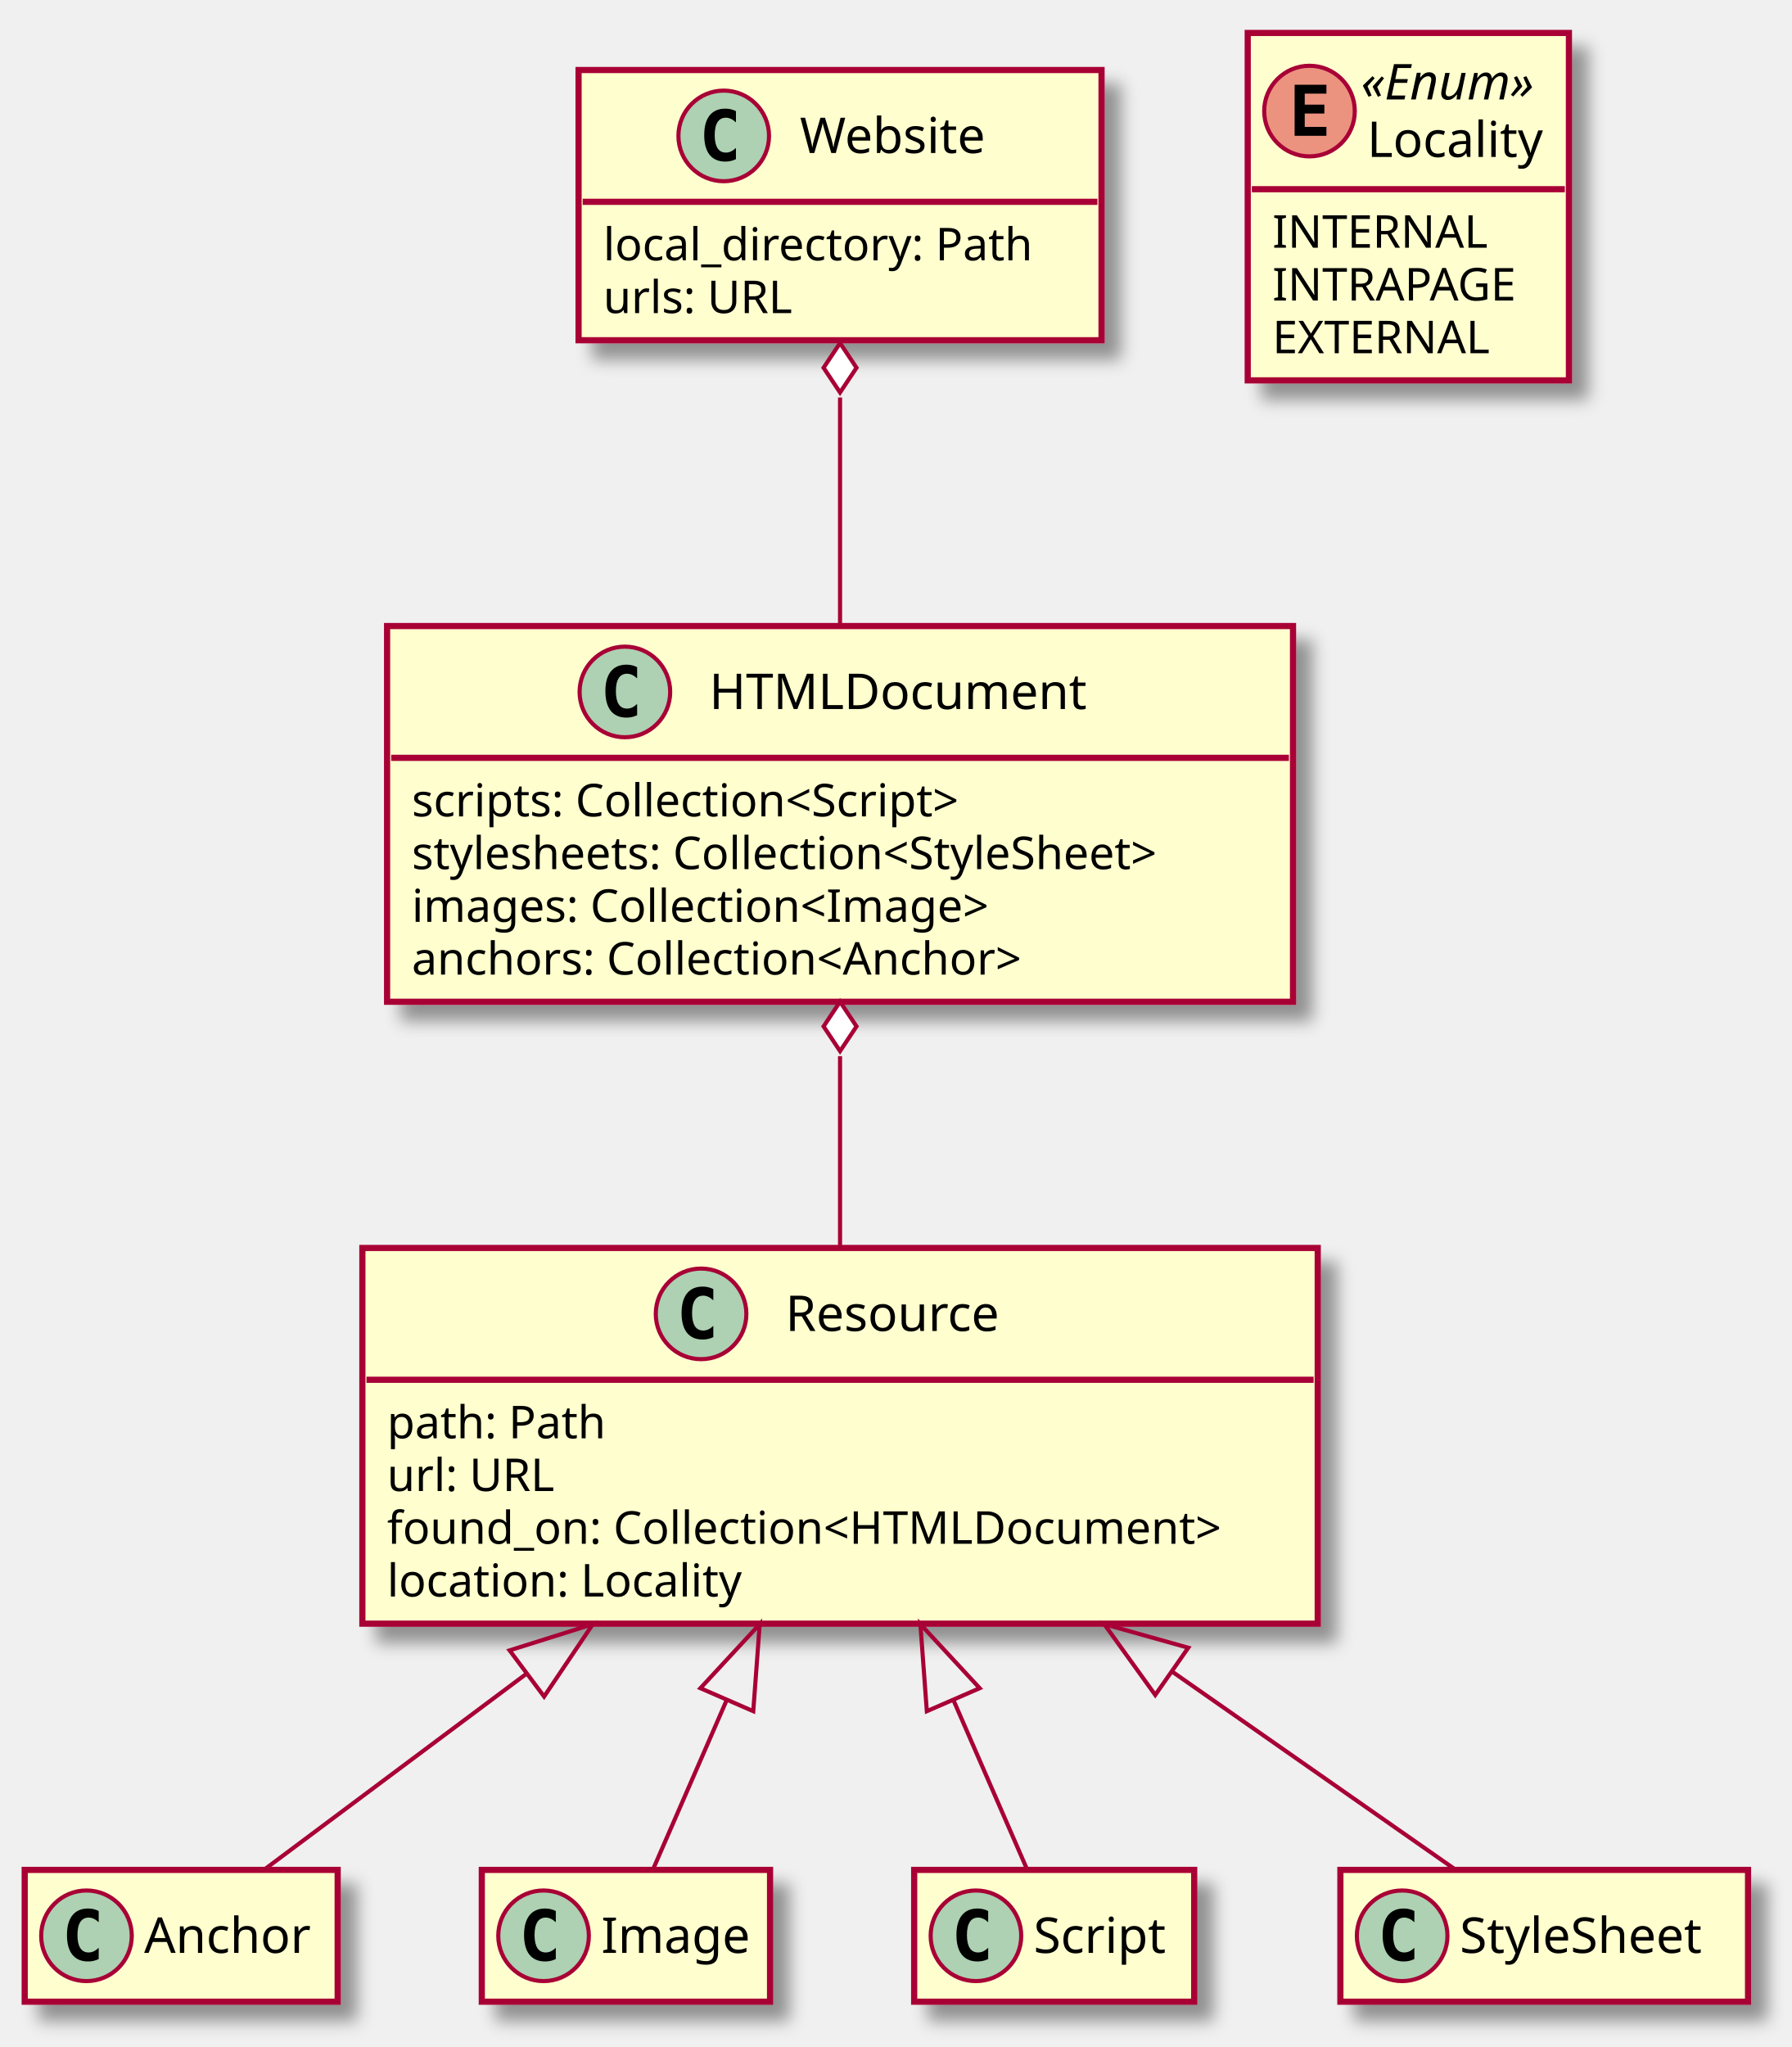
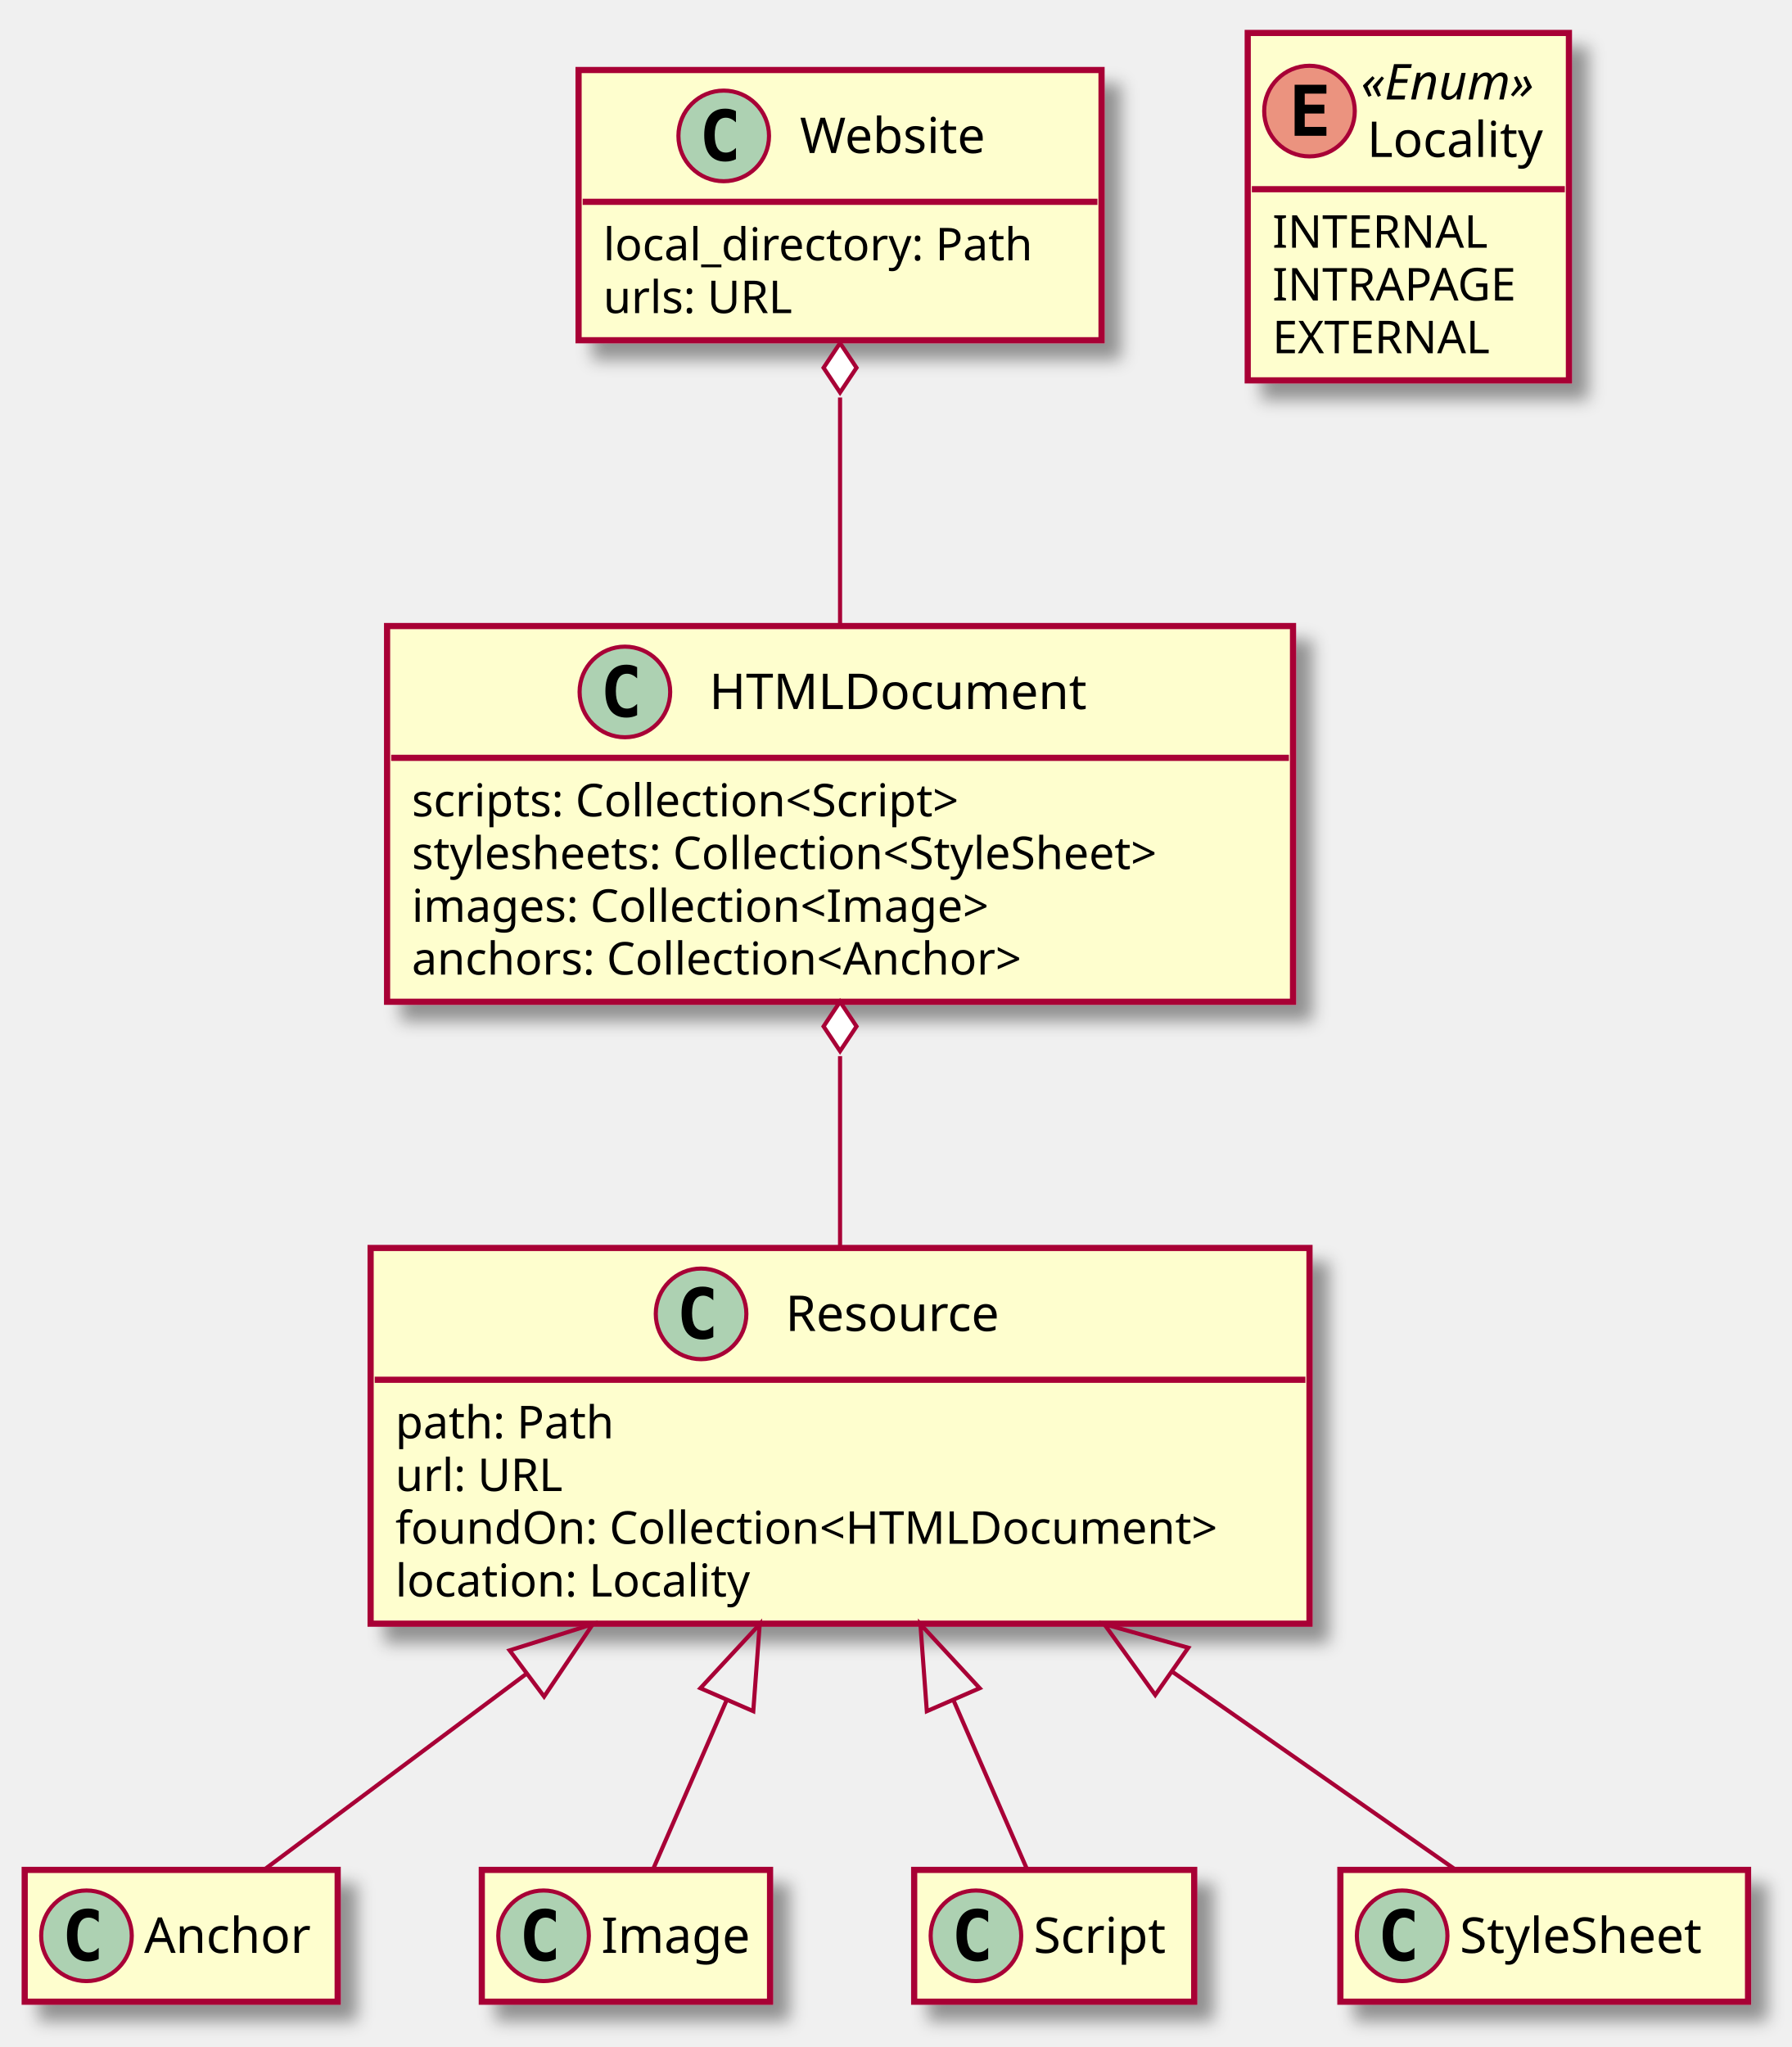
<svg xmlns="http://www.w3.org/2000/svg" contentScriptType="application/ecmascript" contentStyleType="text/css" height="497px" preserveAspectRatio="none" style="width:435px;height:497px;" version="1.1" viewBox="0 0 435 497" width="435px" zoomAndPan="magnify">
  <defs>
-     <filter height="300%" id="f1dqabhgtyuygw" width="300%" x="-1" y="-1">
+     <filter height="300%" id="f1ua0tx994aan1" width="300%" x="-1" y="-1">
      <feGaussianBlur result="blurOut" stdDeviation="2.0" />
      <feColorMatrix in="blurOut" result="blurOut2" type="matrix" values="0 0 0 0 0 0 0 0 0 0 0 0 0 0 0 0 0 0 .4 0" />
      <feOffset dx="4.0" dy="4.0" in="blurOut2" result="blurOut3" />
      <feBlend in="SourceGraphic" in2="blurOut3" mode="normal" />
    </filter>
  </defs>
  <g>
-     <rect fill="#FEFECE" filter="url(#f1dqabhgtyuygw)" height="65.609" id="Website" style="stroke: #A80036; stroke-width: 1.5;" width="127" x="140.5" y="17" />
+     <rect fill="#FEFECE" filter="url(#f1ua0tx994aan1)" height="65.609" id="Website" style="stroke: #A80036; stroke-width: 1.5;" width="127" x="140.5" y="17" />
    <ellipse cx="175.75" cy="33" fill="#ADD1B2" rx="11" ry="11" style="stroke: #A80036; stroke-width: 1.0;" />
    <path d="M178.719,38.641 Q178.141,38.938 177.5,39.078 Q176.859,39.234 176.156,39.234 Q173.656,39.234 172.328,37.594 Q171.016,35.938 171.016,32.812 Q171.016,29.688 172.328,28.031 Q173.656,26.375 176.156,26.375 Q176.859,26.375 177.5,26.531 Q178.156,26.688 178.719,26.984 L178.719,29.703 Q178.094,29.125 177.5,28.859 Q176.906,28.578 176.281,28.578 Q174.938,28.578 174.25,29.656 Q173.562,30.719 173.562,32.812 Q173.562,34.906 174.25,35.984 Q174.938,37.047 176.281,37.047 Q176.906,37.047 177.5,36.781 Q178.094,36.5 178.719,35.922 L178.719,38.641 Z " />
    <text fill="#000000" font-family="sans-serif" font-size="12" lengthAdjust="spacingAndGlyphs" textLength="50" x="194.25" y="37.154">Website</text>
    <line style="stroke: #A80036; stroke-width: 1.5;" x1="141.5" x2="266.5" y1="49" y2="49" />
    <text fill="#000000" font-family="sans-serif" font-size="11" lengthAdjust="spacingAndGlyphs" textLength="115" x="146.5" y="63.21">local_directory: Path</text>
    <text fill="#000000" font-family="sans-serif" font-size="11" lengthAdjust="spacingAndGlyphs" textLength="51" x="146.5" y="76.015">urls: URL</text>
-     <rect fill="#FEFECE" filter="url(#f1dqabhgtyuygw)" height="91.219" id="HTMLDocument" style="stroke: #A80036; stroke-width: 1.5;" width="220" x="94" y="152" />
+     <rect fill="#FEFECE" filter="url(#f1ua0tx994aan1)" height="91.219" id="HTMLDocument" style="stroke: #A80036; stroke-width: 1.5;" width="220" x="94" y="152" />
    <ellipse cx="151.75" cy="168" fill="#ADD1B2" rx="11" ry="11" style="stroke: #A80036; stroke-width: 1.0;" />
    <path d="M154.719,173.641 Q154.141,173.938 153.5,174.078 Q152.859,174.234 152.156,174.234 Q149.656,174.234 148.328,172.594 Q147.016,170.938 147.016,167.812 Q147.016,164.688 148.328,163.031 Q149.656,161.375 152.156,161.375 Q152.859,161.375 153.5,161.531 Q154.156,161.688 154.719,161.984 L154.719,164.703 Q154.094,164.125 153.5,163.859 Q152.906,163.578 152.281,163.578 Q150.938,163.578 150.25,164.656 Q149.562,165.719 149.562,167.812 Q149.562,169.906 150.25,170.984 Q150.938,172.047 152.281,172.047 Q152.906,172.047 153.5,171.781 Q154.094,171.5 154.719,170.922 L154.719,173.641 Z " />
    <text fill="#000000" font-family="sans-serif" font-size="12" lengthAdjust="spacingAndGlyphs" textLength="96" x="172.25" y="172.154">HTMLDocument</text>
    <line style="stroke: #A80036; stroke-width: 1.5;" x1="95" x2="313" y1="184" y2="184" />
    <text fill="#000000" font-family="sans-serif" font-size="11" lengthAdjust="spacingAndGlyphs" textLength="153" x="100" y="198.21">scripts: Collection&lt;Script&gt;</text>
    <text fill="#000000" font-family="sans-serif" font-size="11" lengthAdjust="spacingAndGlyphs" textLength="208" x="100" y="211.015">stylesheets: Collection&lt;StyleSheet&gt;</text>
    <text fill="#000000" font-family="sans-serif" font-size="11" lengthAdjust="spacingAndGlyphs" textLength="158" x="100" y="223.82">images: Collection&lt;Image&gt;</text>
    <text fill="#000000" font-family="sans-serif" font-size="11" lengthAdjust="spacingAndGlyphs" textLength="166" x="100" y="236.625">anchors: Collection&lt;Anchor&gt;</text>
-     <rect fill="#FEFECE" filter="url(#f1dqabhgtyuygw)" height="91.219" id="Resource" style="stroke: #A80036; stroke-width: 1.5;" width="232" x="88" y="303" />
+     <rect fill="#FEFECE" filter="url(#f1ua0tx994aan1)" height="91.219" id="Resource" style="stroke: #A80036; stroke-width: 1.5;" width="228" x="90" y="303" />
    <ellipse cx="170.25" cy="319" fill="#ADD1B2" rx="11" ry="11" style="stroke: #A80036; stroke-width: 1.0;" />
    <path d="M173.219,324.641 Q172.641,324.938 172,325.078 Q171.359,325.234 170.656,325.234 Q168.156,325.234 166.828,323.594 Q165.516,321.938 165.516,318.812 Q165.516,315.688 166.828,314.031 Q168.156,312.375 170.656,312.375 Q171.359,312.375 172,312.531 Q172.656,312.688 173.219,312.984 L173.219,315.703 Q172.594,315.125 172,314.859 Q171.406,314.578 170.781,314.578 Q169.438,314.578 168.75,315.656 Q168.062,316.719 168.062,318.812 Q168.062,320.906 168.75,321.984 Q169.438,323.047 170.781,323.047 Q171.406,323.047 172,322.781 Q172.594,322.5 173.219,321.922 L173.219,324.641 Z " />
    <text fill="#000000" font-family="sans-serif" font-size="12" lengthAdjust="spacingAndGlyphs" textLength="59" x="190.75" y="323.154">Resource</text>
-     <line style="stroke: #A80036; stroke-width: 1.5;" x1="89" x2="319" y1="335" y2="335" />
-     <text fill="#000000" font-family="sans-serif" font-size="11" lengthAdjust="spacingAndGlyphs" textLength="58" x="94" y="349.21">path: Path</text>
-     <text fill="#000000" font-family="sans-serif" font-size="11" lengthAdjust="spacingAndGlyphs" textLength="44" x="94" y="362.015">url: URL</text>
-     <text fill="#000000" font-family="sans-serif" font-size="11" lengthAdjust="spacingAndGlyphs" textLength="220" x="94" y="374.82">found_on: Collection&lt;HTMLDocument&gt;</text>
-     <text fill="#000000" font-family="sans-serif" font-size="11" lengthAdjust="spacingAndGlyphs" textLength="94" x="94" y="387.625">location: Locality</text>
-     <rect fill="#FEFECE" filter="url(#f1dqabhgtyuygw)" height="32" id="Anchor" style="stroke: #A80036; stroke-width: 1.5;" width="76" x="6" y="454" />
+     <line style="stroke: #A80036; stroke-width: 1.5;" x1="91" x2="317" y1="335" y2="335" />
+     <text fill="#000000" font-family="sans-serif" font-size="11" lengthAdjust="spacingAndGlyphs" textLength="58" x="96" y="349.21">path: Path</text>
+     <text fill="#000000" font-family="sans-serif" font-size="11" lengthAdjust="spacingAndGlyphs" textLength="44" x="96" y="362.015">url: URL</text>
+     <text fill="#000000" font-family="sans-serif" font-size="11" lengthAdjust="spacingAndGlyphs" textLength="216" x="96" y="374.82">foundOn: Collection&lt;HTMLDocument&gt;</text>
+     <text fill="#000000" font-family="sans-serif" font-size="11" lengthAdjust="spacingAndGlyphs" textLength="94" x="96" y="387.625">location: Locality</text>
+     <rect fill="#FEFECE" filter="url(#f1ua0tx994aan1)" height="32" id="Anchor" style="stroke: #A80036; stroke-width: 1.5;" width="76" x="6" y="454" />
    <ellipse cx="21" cy="470" fill="#ADD1B2" rx="11" ry="11" style="stroke: #A80036; stroke-width: 1.0;" />
    <path d="M23.969,475.641 Q23.391,475.938 22.75,476.078 Q22.109,476.234 21.406,476.234 Q18.906,476.234 17.578,474.594 Q16.266,472.938 16.266,469.812 Q16.266,466.688 17.578,465.031 Q18.906,463.375 21.406,463.375 Q22.109,463.375 22.75,463.531 Q23.406,463.688 23.969,463.984 L23.969,466.703 Q23.344,466.125 22.75,465.859 Q22.156,465.578 21.531,465.578 Q20.188,465.578 19.5,466.656 Q18.812,467.719 18.812,469.812 Q18.812,471.906 19.5,472.984 Q20.188,474.047 21.531,474.047 Q22.156,474.047 22.75,473.781 Q23.344,473.5 23.969,472.922 L23.969,475.641 Z " />
    <text fill="#000000" font-family="sans-serif" font-size="12" lengthAdjust="spacingAndGlyphs" textLength="44" x="35" y="474.154">Anchor</text>
-     <rect fill="#FEFECE" filter="url(#f1dqabhgtyuygw)" height="32" id="Image" style="stroke: #A80036; stroke-width: 1.5;" width="70" x="117" y="454" />
+     <rect fill="#FEFECE" filter="url(#f1ua0tx994aan1)" height="32" id="Image" style="stroke: #A80036; stroke-width: 1.5;" width="70" x="117" y="454" />
    <ellipse cx="132" cy="470" fill="#ADD1B2" rx="11" ry="11" style="stroke: #A80036; stroke-width: 1.0;" />
    <path d="M134.969,475.641 Q134.391,475.938 133.75,476.078 Q133.109,476.234 132.406,476.234 Q129.906,476.234 128.578,474.594 Q127.266,472.938 127.266,469.812 Q127.266,466.688 128.578,465.031 Q129.906,463.375 132.406,463.375 Q133.109,463.375 133.75,463.531 Q134.406,463.688 134.969,463.984 L134.969,466.703 Q134.344,466.125 133.75,465.859 Q133.156,465.578 132.531,465.578 Q131.188,465.578 130.5,466.656 Q129.812,467.719 129.812,469.812 Q129.812,471.906 130.5,472.984 Q131.188,474.047 132.531,474.047 Q133.156,474.047 133.75,473.781 Q134.344,473.5 134.969,472.922 L134.969,475.641 Z " />
    <text fill="#000000" font-family="sans-serif" font-size="12" lengthAdjust="spacingAndGlyphs" textLength="38" x="146" y="474.154">Image</text>
-     <rect fill="#FEFECE" filter="url(#f1dqabhgtyuygw)" height="32" id="Script" style="stroke: #A80036; stroke-width: 1.5;" width="68" x="222" y="454" />
+     <rect fill="#FEFECE" filter="url(#f1ua0tx994aan1)" height="32" id="Script" style="stroke: #A80036; stroke-width: 1.5;" width="68" x="222" y="454" />
    <ellipse cx="237" cy="470" fill="#ADD1B2" rx="11" ry="11" style="stroke: #A80036; stroke-width: 1.0;" />
    <path d="M239.969,475.641 Q239.391,475.938 238.75,476.078 Q238.109,476.234 237.406,476.234 Q234.906,476.234 233.578,474.594 Q232.266,472.938 232.266,469.812 Q232.266,466.688 233.578,465.031 Q234.906,463.375 237.406,463.375 Q238.109,463.375 238.75,463.531 Q239.406,463.688 239.969,463.984 L239.969,466.703 Q239.344,466.125 238.75,465.859 Q238.156,465.578 237.531,465.578 Q236.188,465.578 235.5,466.656 Q234.812,467.719 234.812,469.812 Q234.812,471.906 235.5,472.984 Q236.188,474.047 237.531,474.047 Q238.156,474.047 238.75,473.781 Q239.344,473.5 239.969,472.922 L239.969,475.641 Z " />
    <text fill="#000000" font-family="sans-serif" font-size="12" lengthAdjust="spacingAndGlyphs" textLength="36" x="251" y="474.154">Script</text>
-     <rect fill="#FEFECE" filter="url(#f1dqabhgtyuygw)" height="32" id="StyleSheet" style="stroke: #A80036; stroke-width: 1.5;" width="99" x="325.5" y="454" />
+     <rect fill="#FEFECE" filter="url(#f1ua0tx994aan1)" height="32" id="StyleSheet" style="stroke: #A80036; stroke-width: 1.5;" width="99" x="325.5" y="454" />
    <ellipse cx="340.5" cy="470" fill="#ADD1B2" rx="11" ry="11" style="stroke: #A80036; stroke-width: 1.0;" />
    <path d="M343.469,475.641 Q342.891,475.938 342.25,476.078 Q341.609,476.234 340.906,476.234 Q338.406,476.234 337.078,474.594 Q335.766,472.938 335.766,469.812 Q335.766,466.688 337.078,465.031 Q338.406,463.375 340.906,463.375 Q341.609,463.375 342.25,463.531 Q342.906,463.688 343.469,463.984 L343.469,466.703 Q342.844,466.125 342.25,465.859 Q341.656,465.578 341.031,465.578 Q339.688,465.578 339,466.656 Q338.312,467.719 338.312,469.812 Q338.312,471.906 339,472.984 Q339.688,474.047 341.031,474.047 Q341.656,474.047 342.25,473.781 Q342.844,473.5 343.469,472.922 L343.469,475.641 Z " />
    <text fill="#000000" font-family="sans-serif" font-size="12" lengthAdjust="spacingAndGlyphs" textLength="67" x="354.5" y="474.154">StyleSheet</text>
-     <rect fill="#FEFECE" filter="url(#f1dqabhgtyuygw)" height="84.352" id="Locality" style="stroke: #A80036; stroke-width: 1.5;" width="78" x="303" y="8" />
+     <rect fill="#FEFECE" filter="url(#f1ua0tx994aan1)" height="84.352" id="Locality" style="stroke: #A80036; stroke-width: 1.5;" width="78" x="303" y="8" />
    <ellipse cx="318" cy="26.969" fill="#EB937F" rx="11" ry="11" style="stroke: #A80036; stroke-width: 1.0;" />
    <path d="M322.109,32.969 L314.391,32.969 L314.391,20.578 L322.109,20.578 L322.109,22.734 L316.844,22.734 L316.844,25.406 L321.609,25.406 L321.609,27.562 L316.844,27.562 L316.844,30.812 L322.109,30.812 L322.109,32.969 Z " />
    <text fill="#000000" font-family="sans-serif" font-size="12" font-style="italic" lengthAdjust="spacingAndGlyphs" textLength="49" x="330.5" y="24.139">«Enum»</text>
    <text fill="#000000" font-family="sans-serif" font-size="12" lengthAdjust="spacingAndGlyphs" textLength="46" x="332" y="38.107">Locality</text>
    <line style="stroke: #A80036; stroke-width: 1.5;" x1="304" x2="380" y1="45.938" y2="45.938" />
    <text fill="#000000" font-family="sans-serif" font-size="11" lengthAdjust="spacingAndGlyphs" textLength="53" x="309" y="60.148">INTERNAL</text>
    <text fill="#000000" font-family="sans-serif" font-size="11" lengthAdjust="spacingAndGlyphs" textLength="62" x="309" y="72.953">INTRAPAGE</text>
    <text fill="#000000" font-family="sans-serif" font-size="11" lengthAdjust="spacingAndGlyphs" textLength="56" x="309" y="85.757">EXTERNAL</text>
    <path d="M176.425,412.869 C169.774,428.155 163.26,443.123 158.635,453.753 " fill="none" id="Resource&lt;-Image" style="stroke: #A80036; stroke-width: 1.0;" />
    <polygon fill="none" points="170.09,409.883,184.489,394.337,182.928,415.469,170.09,409.883" style="stroke: #A80036; stroke-width: 1.0;" />
    <path d="M231.575,412.869 C238.226,428.155 244.74,443.123 249.365,453.753 " fill="none" id="Resource&lt;-Script" style="stroke: #A80036; stroke-width: 1.0;" />
    <polygon fill="none" points="225.072,415.469,223.511,394.337,237.91,409.883,225.072,415.469" style="stroke: #A80036; stroke-width: 1.0;" />
    <path d="M284.572,405.807 C309.814,423.446 335.631,441.488 353.183,453.753 " fill="none" id="Resource&lt;-StyleSheet" style="stroke: #A80036; stroke-width: 1.0;" />
    <polygon fill="none" points="280.545,411.532,268.161,394.337,288.564,400.056,280.545,411.532" style="stroke: #A80036; stroke-width: 1.0;" />
    <path d="M127.936,406.311 C104.533,423.789 80.68,441.604 64.414,453.753 " fill="none" id="Resource&lt;-Anchor" style="stroke: #A80036; stroke-width: 1.0;" />
    <polygon fill="none" points="123.754,400.697,143.967,394.337,132.131,411.914,123.754,400.697" style="stroke: #A80036; stroke-width: 1.0;" />
    <path d="M204,96.515 C204,114.167 204,134.319 204,151.884 " fill="none" id="Website&lt;-HTMLDocument" style="stroke: #A80036; stroke-width: 1.0;" />
    <polygon fill="#FFFFFF" points="204,83.291,200,89.291,204,95.291,208,89.291,204,83.291" style="stroke: #A80036; stroke-width: 1.0;" />
    <path d="M204,256.421 C204,271.834 204,288.243 204,302.827 " fill="none" id="HTMLDocument&lt;-Resource" style="stroke: #A80036; stroke-width: 1.0;" />
    <polygon fill="#FFFFFF" points="204,243.205,200,249.205,204,255.205,208,249.205,204,243.205" style="stroke: #A80036; stroke-width: 1.0;" />
  </g>
</svg>
